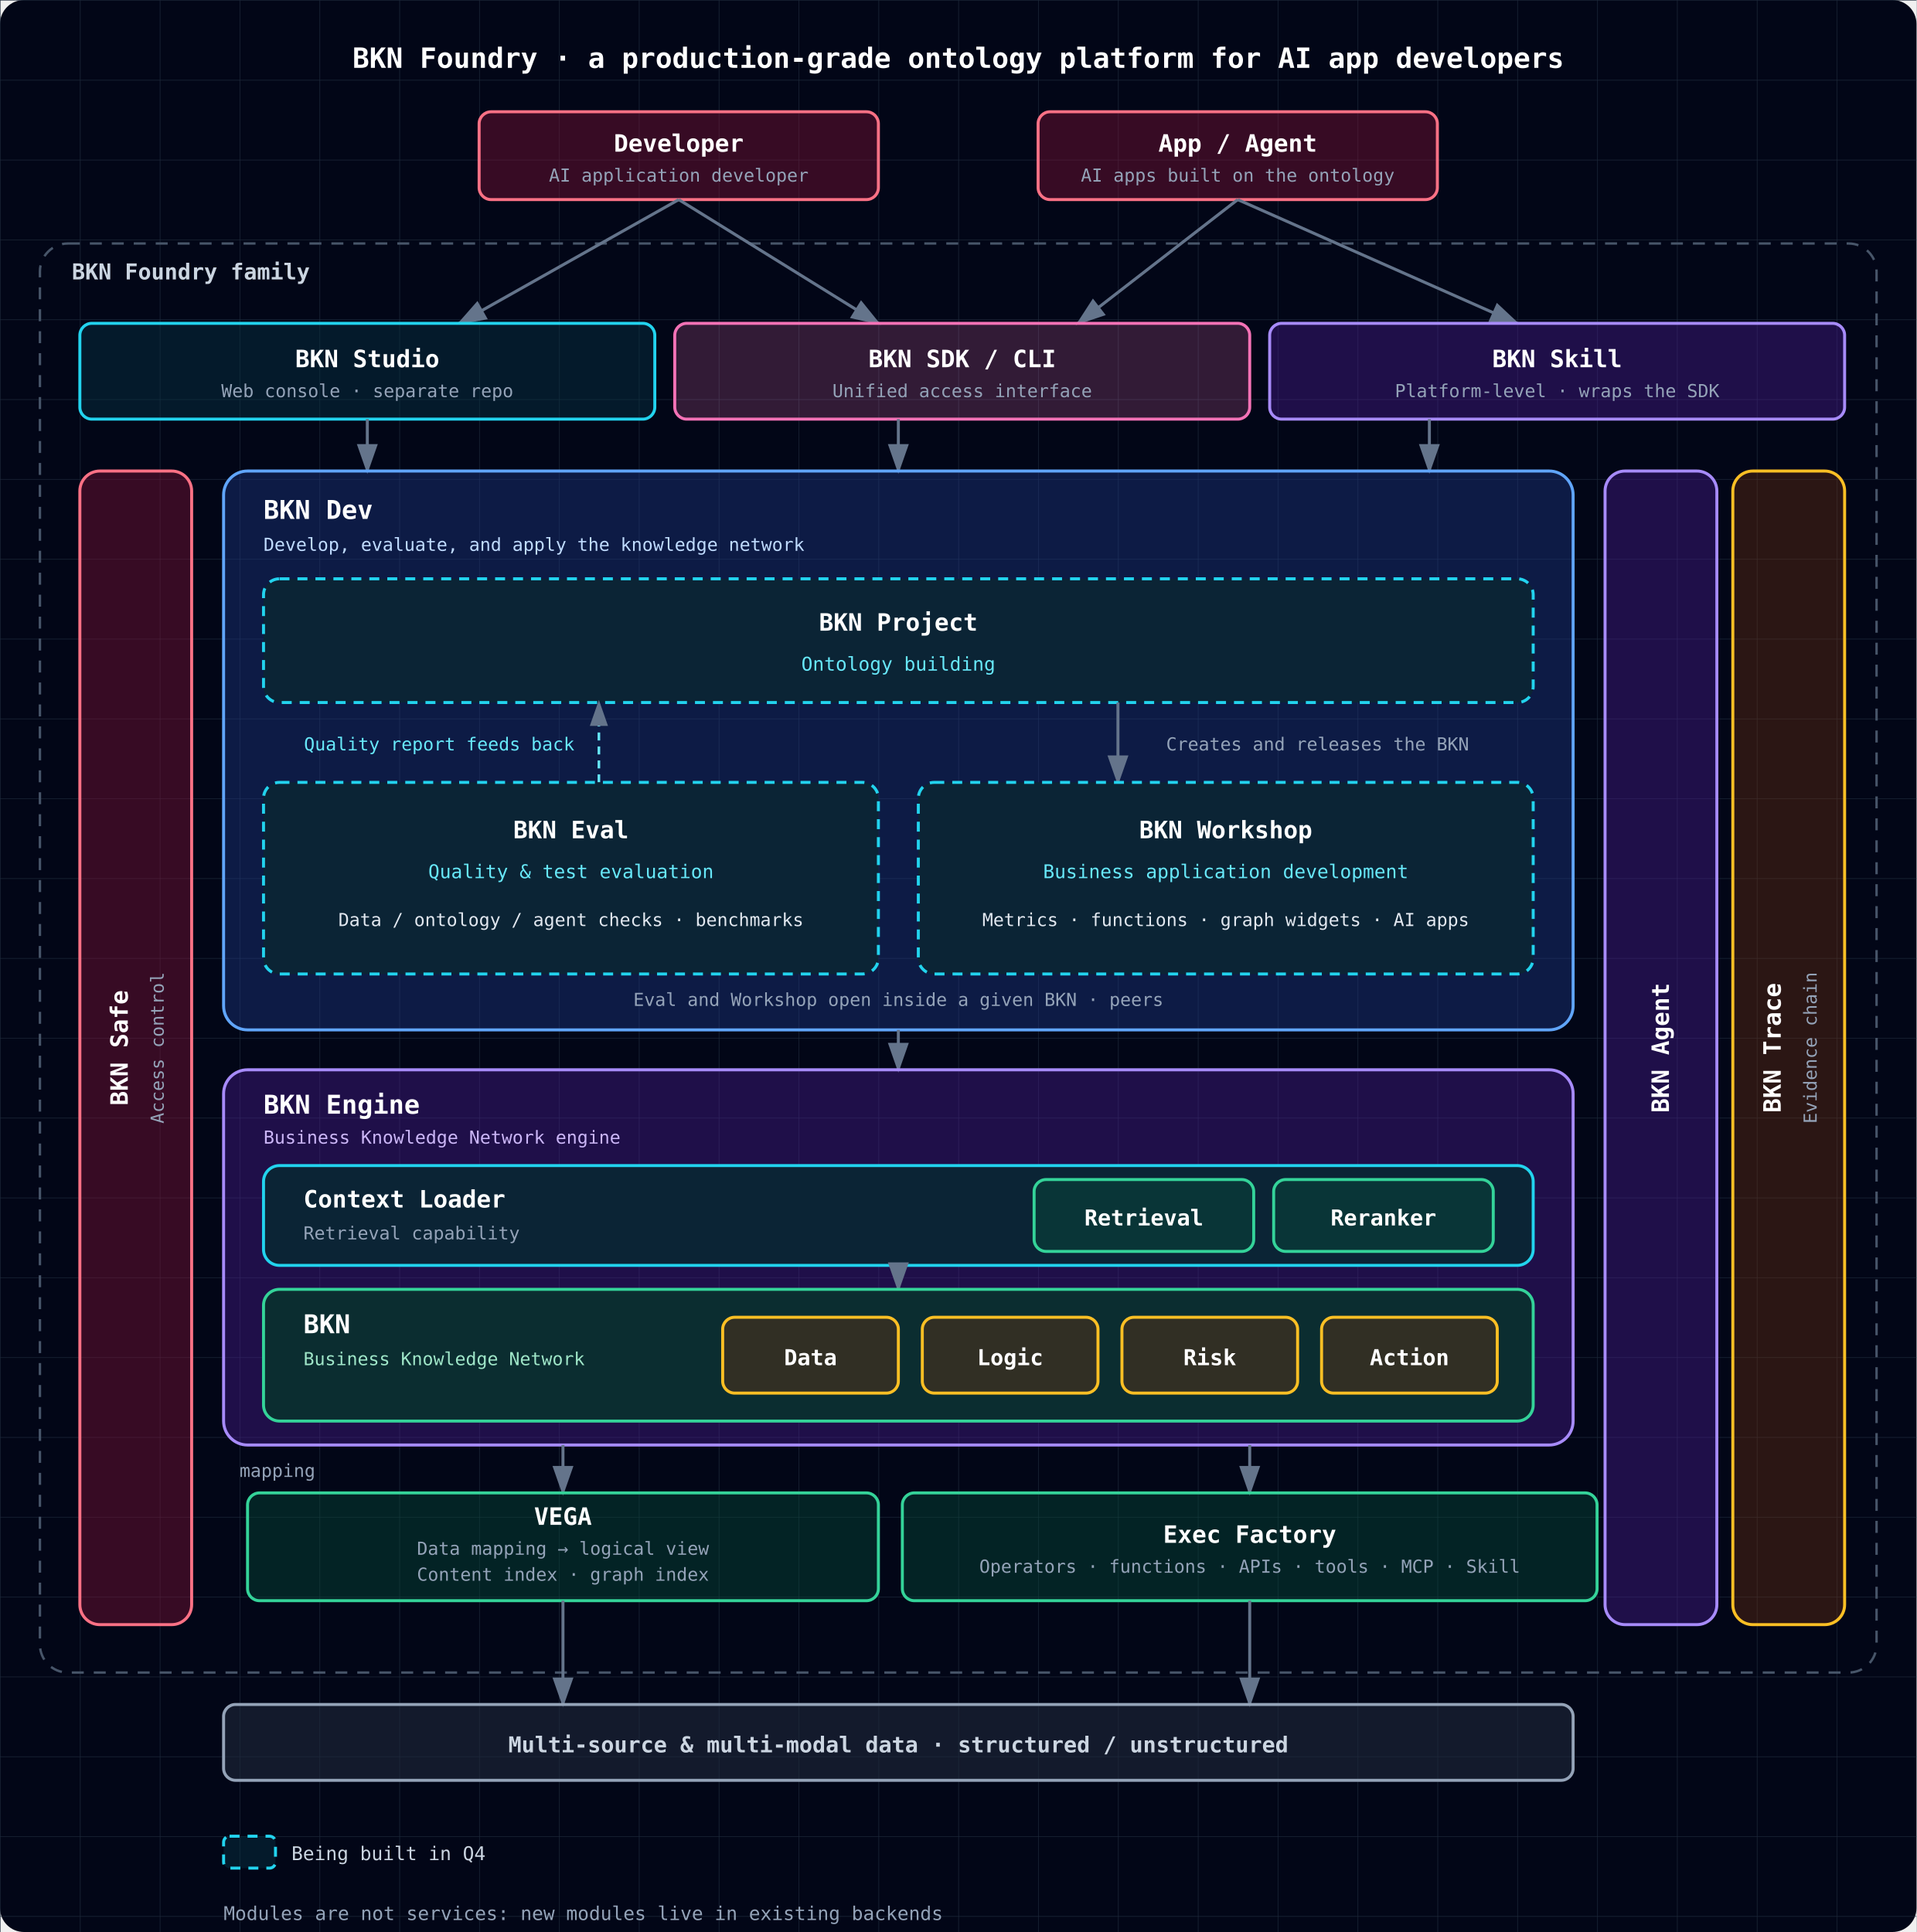
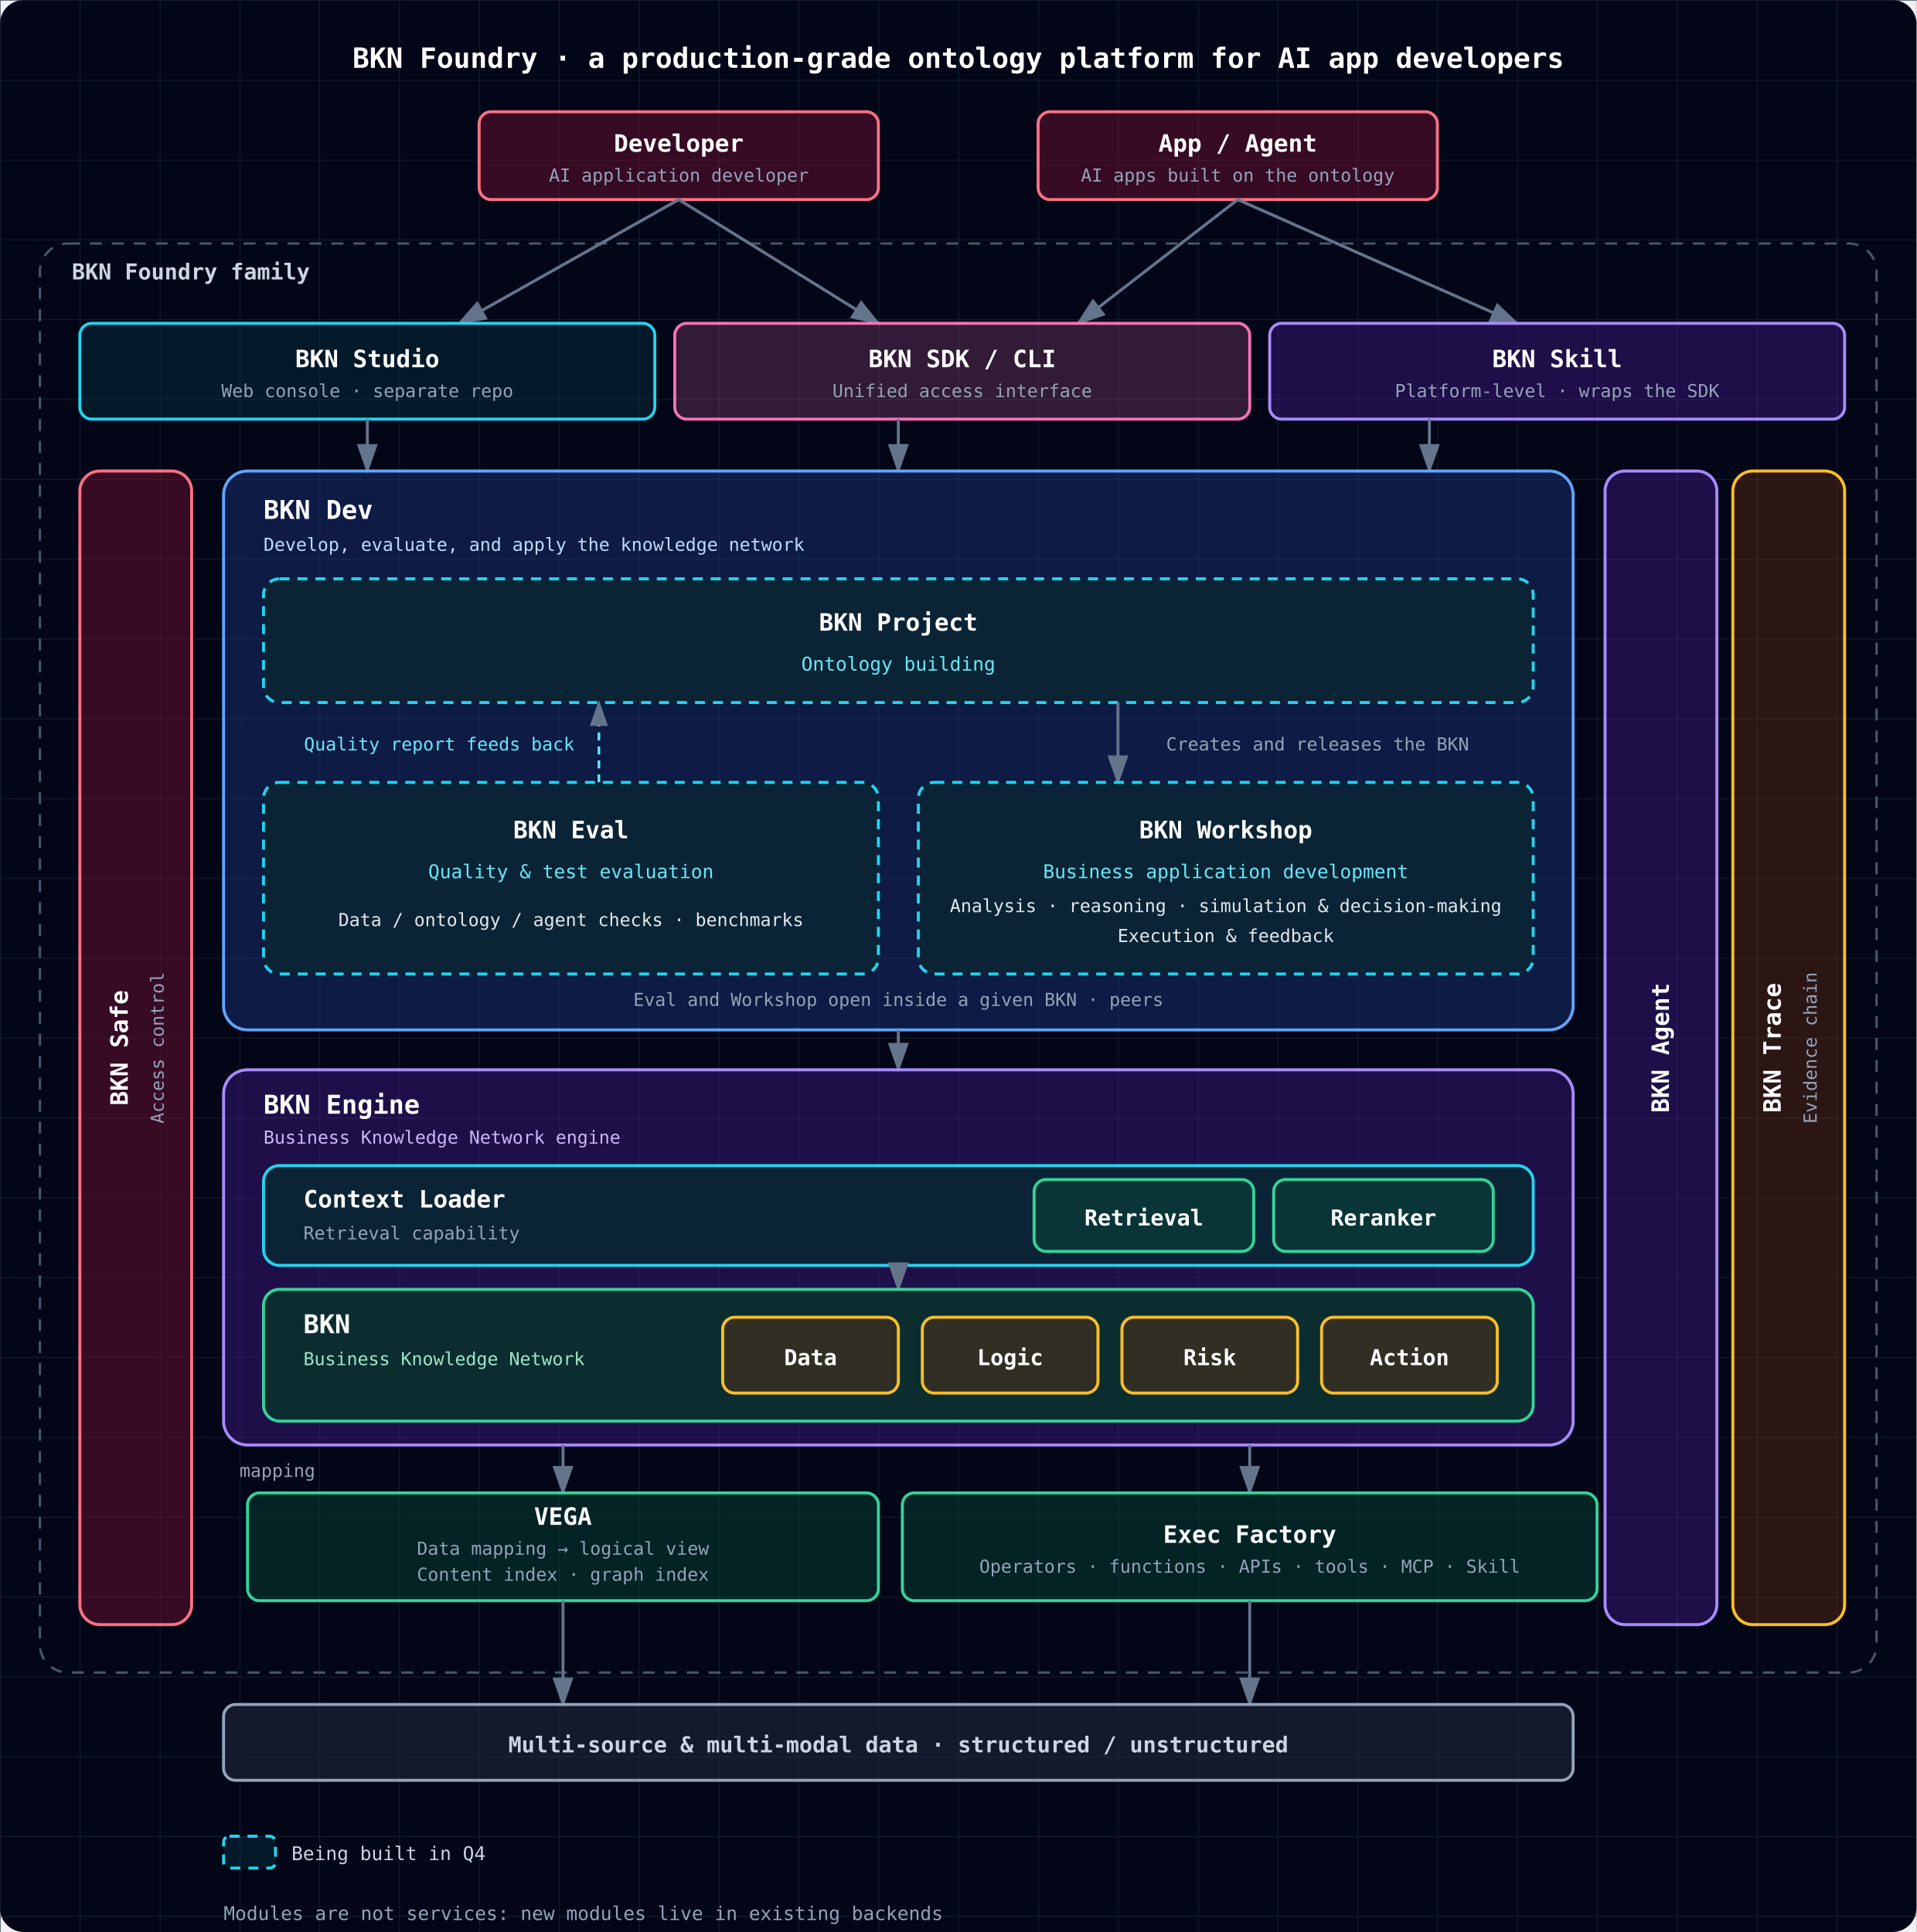
<svg xmlns="http://www.w3.org/2000/svg" viewBox="0 0 960 968" font-family="ui-monospace, SFMono-Regular, Menlo, Consolas, monospace">
  <rect width="960" height="968" fill="#020617" rx="12" />
  <defs>
    <marker id="arrowhead" markerWidth="10" markerHeight="7" refX="9" refY="3.5" orient="auto">
      <polygon points="0 0, 10 3.5, 0 7" fill="#64748b" />
    </marker>
    <pattern id="grid" width="40" height="40" patternUnits="userSpaceOnUse">
      <path d="M 40 0 L 0 0 0 40" fill="none" stroke="#1e293b" stroke-width="0.5" />
    </pattern>
  </defs>
  <rect width="100%" height="100%" fill="url(#grid)" />
  <text x="480.0" y="34" fill="white" font-size="14" font-weight="700" text-anchor="middle">BKN Foundry · a production-grade ontology platform for AI app developers</text>
  <rect x="240" y="56" width="200" height="44" rx="6" fill="rgba(136, 19, 55, 0.4)" stroke="#fb7185" stroke-width="1.5" />
  <text x="340.0" y="76.0" fill="white" font-size="12" font-weight="600" text-anchor="middle">Developer</text>
  <text x="340.0" y="91.0" fill="#94a3b8" font-size="9" text-anchor="middle">AI application developer</text>
  <rect x="520" y="56" width="200" height="44" rx="6" fill="rgba(136, 19, 55, 0.4)" stroke="#fb7185" stroke-width="1.5" />
  <text x="620.0" y="76.0" fill="white" font-size="12" font-weight="600" text-anchor="middle">App / Agent</text>
  <text x="620.0" y="91.0" fill="#94a3b8" font-size="9" text-anchor="middle">AI apps built on the ontology</text>
  <rect x="20" y="122" width="920" height="716" rx="14" fill="none" stroke="#475569" stroke-width="1.2" stroke-dasharray="6 5" />
  <text x="36" y="140" fill="#cbd5e1" font-size="11" font-weight="700" text-anchor="start">BKN Foundry family</text>
  <line x1="340" y1="100" x2="230" y2="162" stroke="#64748b" stroke-width="1.5" marker-end="url(#arrowhead)" />
  <line x1="340" y1="100" x2="440" y2="162" stroke="#64748b" stroke-width="1.5" marker-end="url(#arrowhead)" />
  <line x1="620" y1="100" x2="540" y2="162" stroke="#64748b" stroke-width="1.5" marker-end="url(#arrowhead)" />
  <line x1="620" y1="100" x2="760" y2="162" stroke="#64748b" stroke-width="1.5" marker-end="url(#arrowhead)" />
  <rect x="40" y="162" width="288" height="48" rx="6" fill="rgba(8, 51, 68, 0.45)" stroke="#22d3ee" stroke-width="1.5" />
  <text x="184.0" y="184.0" fill="white" font-size="12" font-weight="600" text-anchor="middle">BKN Studio</text>
  <text x="184.0" y="199.0" fill="#94a3b8" font-size="9" text-anchor="middle">Web console · separate repo</text>
  <rect x="338" y="162" width="288" height="48" rx="6" fill="rgba(244, 114, 182, 0.2)" stroke="#f472b6" stroke-width="1.5" />
  <text x="482.0" y="184.0" fill="white" font-size="12" font-weight="600" text-anchor="middle">BKN SDK / CLI</text>
  <text x="482.0" y="199.0" fill="#94a3b8" font-size="9" text-anchor="middle">Unified access interface</text>
  <rect x="636" y="162" width="288" height="48" rx="6" fill="rgba(76, 29, 149, 0.4)" stroke="#a78bfa" stroke-width="1.5" />
  <text x="780.0" y="184.0" fill="white" font-size="12" font-weight="600" text-anchor="middle">BKN Skill</text>
  <text x="780.0" y="199.0" fill="#94a3b8" font-size="9" text-anchor="middle">Platform-level · wraps the SDK</text>
  <rect x="40" y="236" width="56" height="578" rx="10" fill="rgba(136, 19, 55, 0.4)" stroke="#fb7185" stroke-width="1.5" />
  <text x="64" y="525.0" fill="white" font-size="12" font-weight="600" text-anchor="middle" transform="rotate(-90 64 525.0)">BKN Safe</text>
  <text x="82" y="525.0" fill="#94a3b8" font-size="9" text-anchor="middle" transform="rotate(-90 82 525.0)">Access control</text>
  <rect x="804" y="236" width="56" height="578" rx="10" fill="rgba(76, 29, 149, 0.4)" stroke="#a78bfa" stroke-width="1.5" />
  <text x="836" y="525.0" fill="white" font-size="12" font-weight="600" text-anchor="middle" transform="rotate(-90 836 525.0)">BKN Agent</text>
  <rect x="868" y="236" width="56" height="578" rx="10" fill="rgba(120, 53, 15, 0.35)" stroke="#fbbf24" stroke-width="1.5" />
  <text x="892" y="525.0" fill="white" font-size="12" font-weight="600" text-anchor="middle" transform="rotate(-90 892 525.0)">BKN Trace</text>
  <text x="910" y="525.0" fill="#94a3b8" font-size="9" text-anchor="middle" transform="rotate(-90 910 525.0)">Evidence chain</text>
  <line x1="184" y1="210" x2="184" y2="236" stroke="#64748b" stroke-width="1.5" marker-end="url(#arrowhead)" />
  <line x1="450" y1="210" x2="450" y2="236" stroke="#64748b" stroke-width="1.5" marker-end="url(#arrowhead)" />
  <line x1="716" y1="210" x2="716" y2="236" stroke="#64748b" stroke-width="1.5" marker-end="url(#arrowhead)" />
  <rect x="112" y="236" width="676" height="280" rx="12" fill="rgba(30, 58, 138, 0.4)" stroke="#60a5fa" stroke-width="1.5" />
  <text x="132" y="260" fill="white" font-size="13" font-weight="700" text-anchor="start">BKN Dev</text>
  <text x="132" y="276" fill="#bfdbfe" font-size="9" text-anchor="start">Develop, evaluate, and apply the knowledge network</text>
  <rect x="132" y="290" width="636" height="62" rx="8" fill="#0f172a" />
  <rect x="132" y="290" width="636" height="62" rx="8" fill="rgba(8, 51, 68, 0.45)" stroke="#22d3ee" stroke-width="1.5" stroke-dasharray="5 4" />
  <text x="450" y="316" fill="white" font-size="12" font-weight="600" text-anchor="middle">BKN Project</text>
  <text x="450" y="336" fill="#67e8f9" font-size="9.5" text-anchor="middle">Ontology building</text>
  <line x1="560" y1="352" x2="560" y2="392" stroke="#64748b" stroke-width="1.5" marker-end="url(#arrowhead)" />
  <text x="660" y="376" fill="#94a3b8" font-size="9" text-anchor="middle">Creates and releases the BKN</text>
  <path d="M 300 392 L 300 352" fill="none" stroke="#67e8f9" stroke-width="1.3" stroke-dasharray="4 3" marker-end="url(#arrowhead)" />
  <text x="220" y="376" fill="#67e8f9" font-size="9" text-anchor="middle">Quality report feeds back</text>
  <rect x="132" y="392" width="308" height="96" rx="8" fill="#0f172a" />
  <rect x="132" y="392" width="308" height="96" rx="8" fill="rgba(8, 51, 68, 0.45)" stroke="#22d3ee" stroke-width="1.5" stroke-dasharray="5 4" />
  <text x="286.0" y="420" fill="white" font-size="12" font-weight="600" text-anchor="middle">BKN Eval</text>
  <text x="286.0" y="440" fill="#67e8f9" font-size="9.5" text-anchor="middle">Quality &amp; test evaluation</text>
  <text x="286.0" y="464" fill="#e2e8f0" font-size="9" text-anchor="middle">Data / ontology / agent checks · benchmarks</text>
  <rect x="460" y="392" width="308" height="96" rx="8" fill="#0f172a" />
  <rect x="460" y="392" width="308" height="96" rx="8" fill="rgba(8, 51, 68, 0.45)" stroke="#22d3ee" stroke-width="1.5" stroke-dasharray="5 4" />
  <text x="614.0" y="420" fill="white" font-size="12" font-weight="600" text-anchor="middle">BKN Workshop</text>
  <text x="614.0" y="440" fill="#67e8f9" font-size="9.5" text-anchor="middle">Business application development</text>
-   <text x="614.0" y="464" fill="#e2e8f0" font-size="9" text-anchor="middle">Metrics · functions · graph widgets · AI apps</text>
+   <text x="614.0" y="457" fill="#e2e8f0" font-size="9" text-anchor="middle">Analysis · reasoning · simulation &amp; decision-making</text>
+   <text x="614.0" y="472" fill="#e2e8f0" font-size="9" text-anchor="middle">Execution &amp; feedback</text>
  <text x="450" y="504" fill="#94a3b8" font-size="9" text-anchor="middle">Eval and Workshop open inside a given BKN · peers</text>
  <line x1="450" y1="516" x2="450" y2="536" stroke="#64748b" stroke-width="1.5" marker-end="url(#arrowhead)" />
  <rect x="112" y="536" width="676" height="188" rx="12" fill="rgba(76, 29, 149, 0.4)" stroke="#a78bfa" stroke-width="1.5" />
  <text x="132" y="558" fill="white" font-size="13" font-weight="700" text-anchor="start">BKN Engine</text>
  <text x="132" y="573" fill="#cbb6f7" font-size="9" text-anchor="start">Business Knowledge Network engine</text>
  <rect x="132" y="584" width="636" height="50" rx="8" fill="#0f172a" />
  <rect x="132" y="584" width="636" height="50" rx="8" fill="rgba(8, 51, 68, 0.45)" stroke="#22d3ee" stroke-width="1.5" />
  <text x="152" y="605" fill="white" font-size="12" font-weight="600" text-anchor="start">Context Loader</text>
  <text x="152" y="621" fill="#94a3b8" font-size="9" text-anchor="start">Retrieval capability</text>
  <rect x="518" y="591" width="110" height="36" rx="6" fill="rgba(6, 78, 59, 0.4)" stroke="#34d399" stroke-width="1.5" />
  <text x="573" y="614" fill="white" font-size="11" font-weight="600" text-anchor="middle">Retrieval</text>
  <rect x="638" y="591" width="110" height="36" rx="6" fill="rgba(6, 78, 59, 0.4)" stroke="#34d399" stroke-width="1.5" />
  <text x="693" y="614" fill="white" font-size="11" font-weight="600" text-anchor="middle">Reranker</text>
  <line x1="450" y1="634" x2="450" y2="646" stroke="#64748b" stroke-width="1.5" marker-end="url(#arrowhead)" />
  <rect x="132" y="646" width="636" height="66" rx="8" fill="#0f172a" />
  <rect x="132" y="646" width="636" height="66" rx="8" fill="rgba(6, 78, 59, 0.4)" stroke="#34d399" stroke-width="1.5" />
  <text x="152" y="668" fill="white" font-size="13" font-weight="700" text-anchor="start">BKN</text>
  <text x="152" y="684" fill="#9fe6c8" font-size="9" text-anchor="start">Business Knowledge Network</text>
  <rect x="362" y="660" width="88" height="38" rx="6" fill="rgba(120, 53, 15, 0.35)" stroke="#fbbf24" stroke-width="1.5" />
  <text x="406" y="684" fill="white" font-size="11" font-weight="600" text-anchor="middle">Data</text>
  <rect x="462" y="660" width="88" height="38" rx="6" fill="rgba(120, 53, 15, 0.35)" stroke="#fbbf24" stroke-width="1.5" />
  <text x="506" y="684" fill="white" font-size="11" font-weight="600" text-anchor="middle">Logic</text>
  <rect x="562" y="660" width="88" height="38" rx="6" fill="rgba(120, 53, 15, 0.35)" stroke="#fbbf24" stroke-width="1.5" />
  <text x="606" y="684" fill="white" font-size="11" font-weight="600" text-anchor="middle">Risk</text>
  <rect x="662" y="660" width="88" height="38" rx="6" fill="rgba(120, 53, 15, 0.35)" stroke="#fbbf24" stroke-width="1.5" />
  <text x="706" y="684" fill="white" font-size="11" font-weight="600" text-anchor="middle">Action</text>
  <line x1="282" y1="724" x2="282" y2="748" stroke="#64748b" stroke-width="1.5" marker-end="url(#arrowhead)" />
  <line x1="626" y1="724" x2="626" y2="748" stroke="#64748b" stroke-width="1.5" marker-end="url(#arrowhead)" />
  <text x="120" y="740" fill="#94a3b8" font-size="9" text-anchor="start">mapping</text>
  <rect x="124" y="748" width="316" height="54" rx="6" fill="rgba(6, 78, 59, 0.4)" stroke="#34d399" stroke-width="1.5" />
  <text x="282" y="764" fill="white" font-size="12" font-weight="600" text-anchor="middle">VEGA</text>
  <text x="282" y="779" fill="#94a3b8" font-size="9" text-anchor="middle">Data mapping → logical view</text>
  <text x="282" y="792" fill="#94a3b8" font-size="9" text-anchor="middle">Content index · graph index</text>
  <rect x="452" y="748" width="348" height="54" rx="6" fill="rgba(6, 78, 59, 0.4)" stroke="#34d399" stroke-width="1.5" />
  <text x="626" y="773" fill="white" font-size="12" font-weight="600" text-anchor="middle">Exec Factory</text>
  <text x="626" y="788" fill="#94a3b8" font-size="9" text-anchor="middle">Operators · functions · APIs · tools · MCP · Skill</text>
  <line x1="282" y1="802" x2="282" y2="854" stroke="#64748b" stroke-width="1.5" marker-end="url(#arrowhead)" />
  <line x1="626" y1="802" x2="626" y2="854" stroke="#64748b" stroke-width="1.5" marker-end="url(#arrowhead)" />
  <rect x="112" y="854" width="676" height="38" rx="6" fill="rgba(30, 41, 59, 0.6)" stroke="#94a3b8" stroke-width="1.5" />
  <text x="450" y="878" fill="#cbd5e1" font-size="11" font-weight="600" text-anchor="middle">Multi-source &amp; multi-modal data · structured / unstructured</text>
  <rect x="112" y="920" width="26" height="16" rx="3" fill="rgba(8, 51, 68, 0.45)" stroke="#22d3ee" stroke-width="1.5" stroke-dasharray="5 4" />
  <text x="146" y="932" fill="#cbd5e1" font-size="9.5" text-anchor="start">Being built in Q4</text>
  <text x="112" y="962" fill="#94a3b8" font-size="9.5" text-anchor="start">Modules are not services: new modules live in existing backends</text>
</svg>
